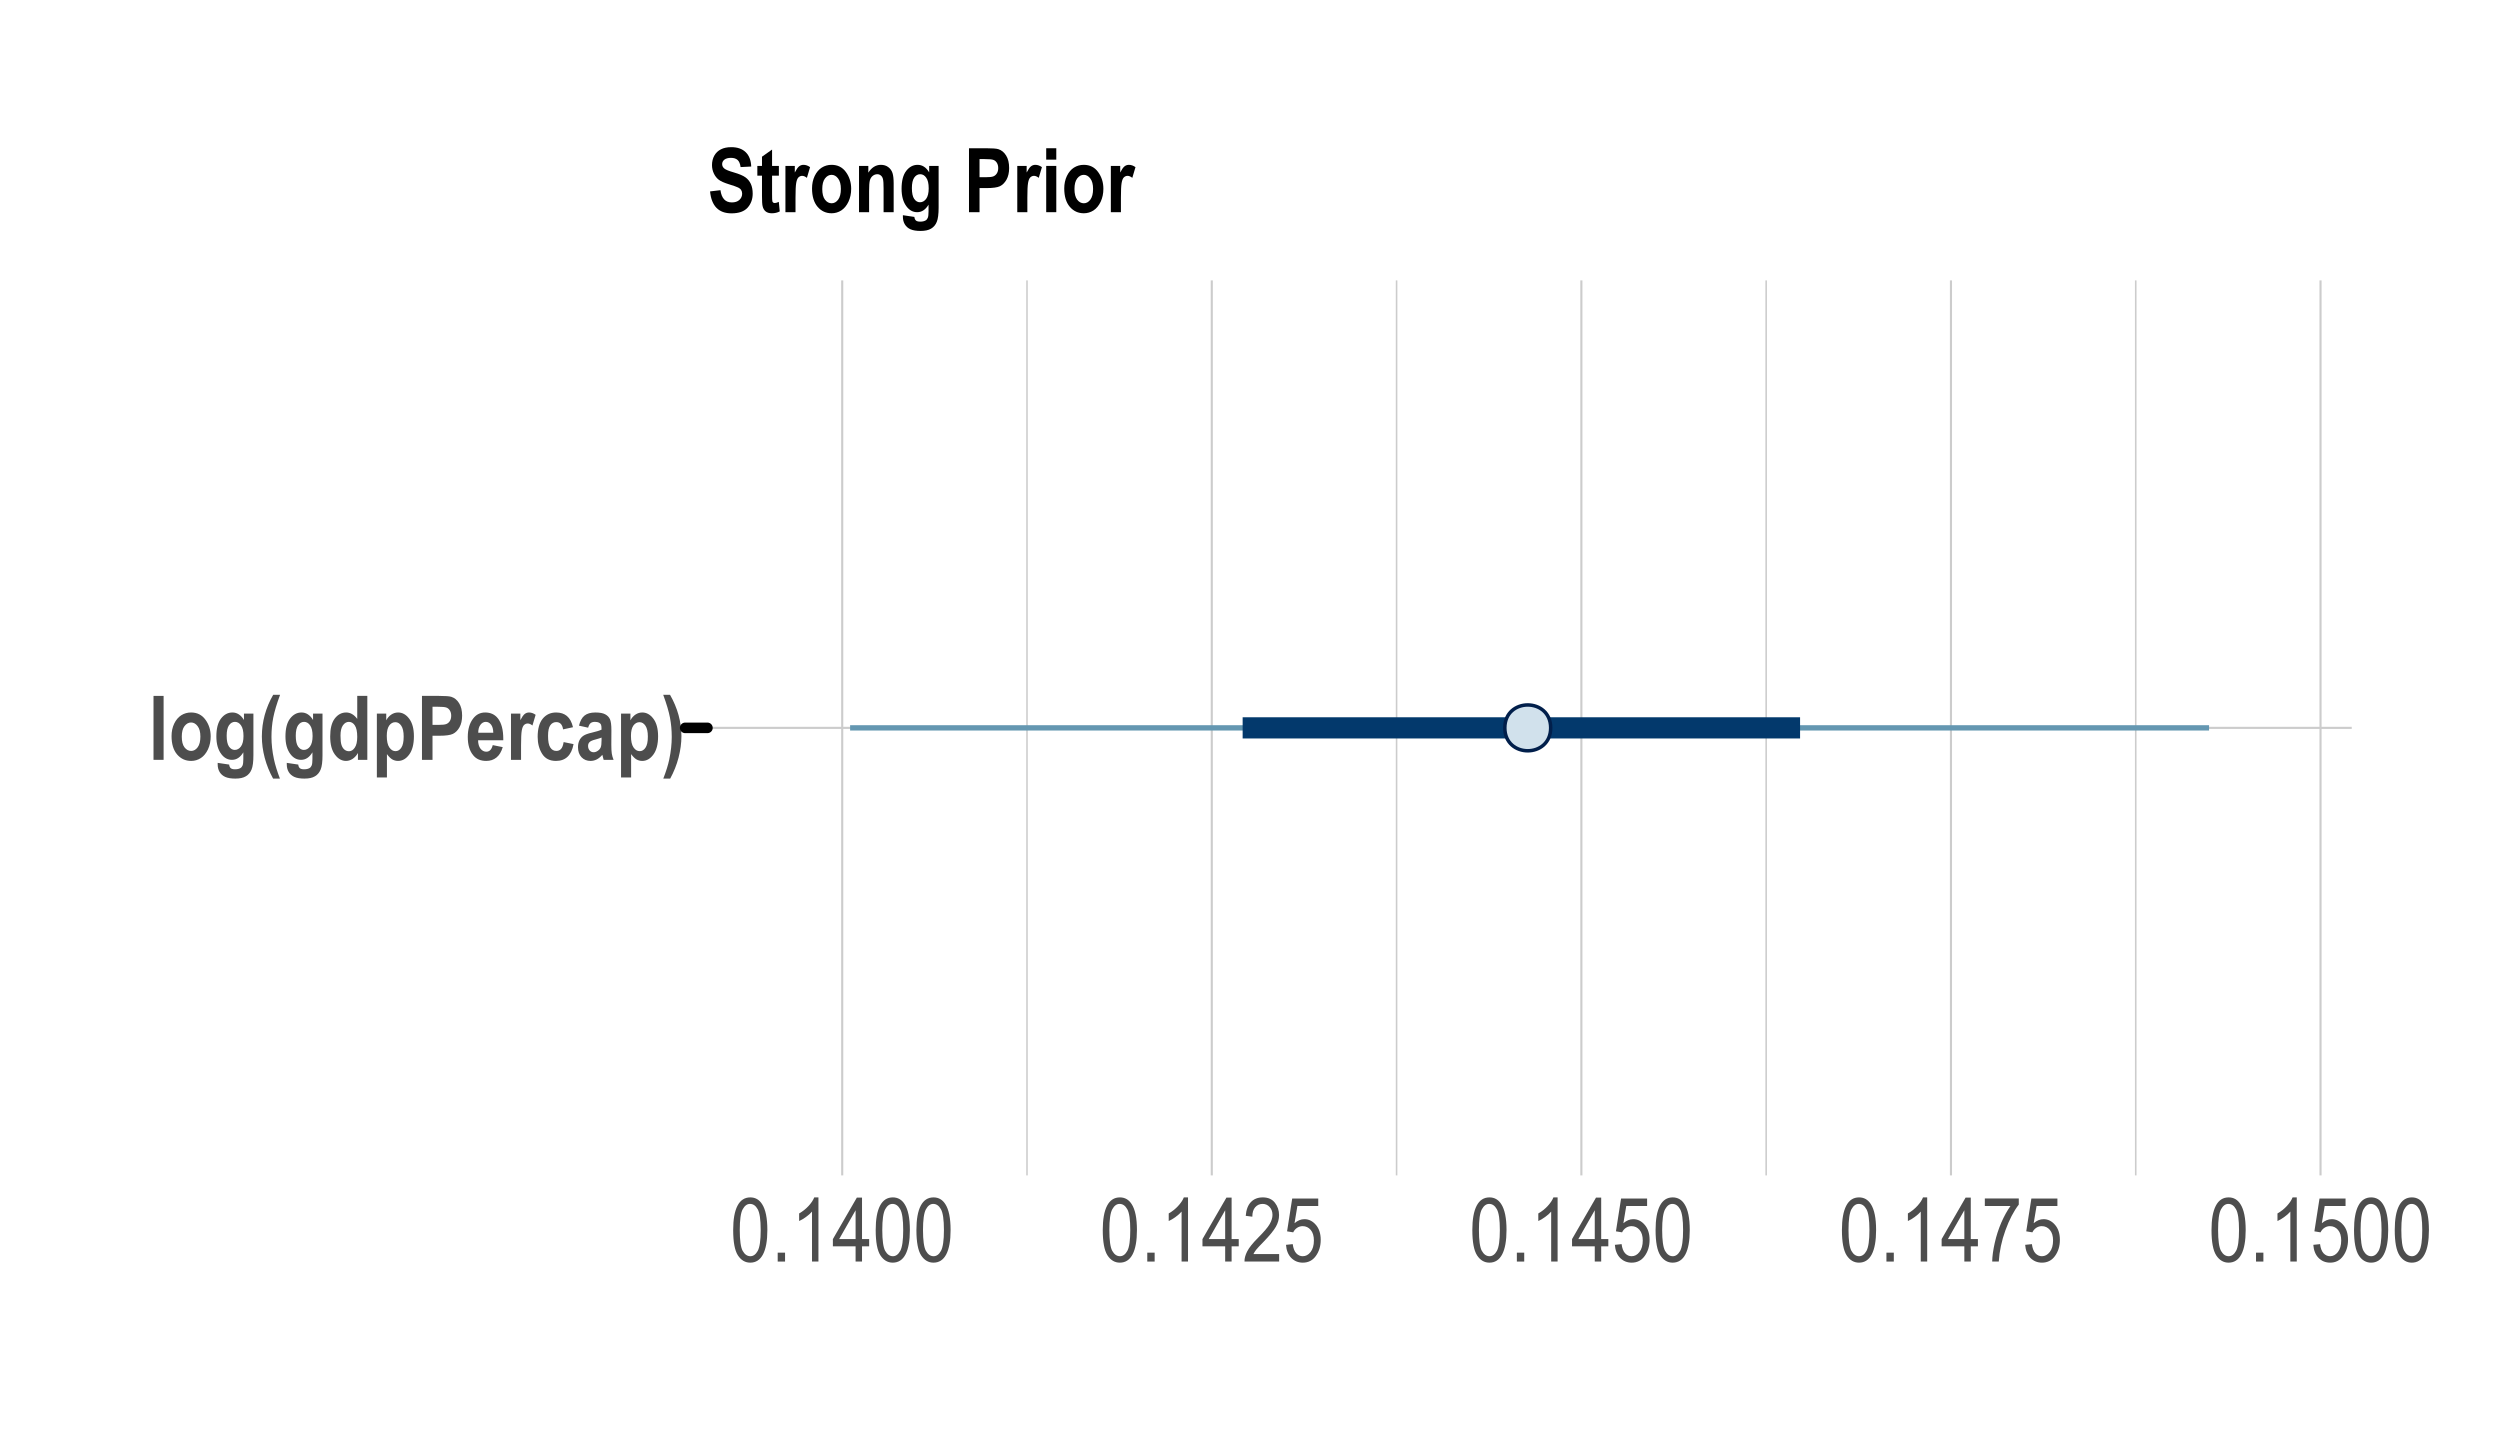
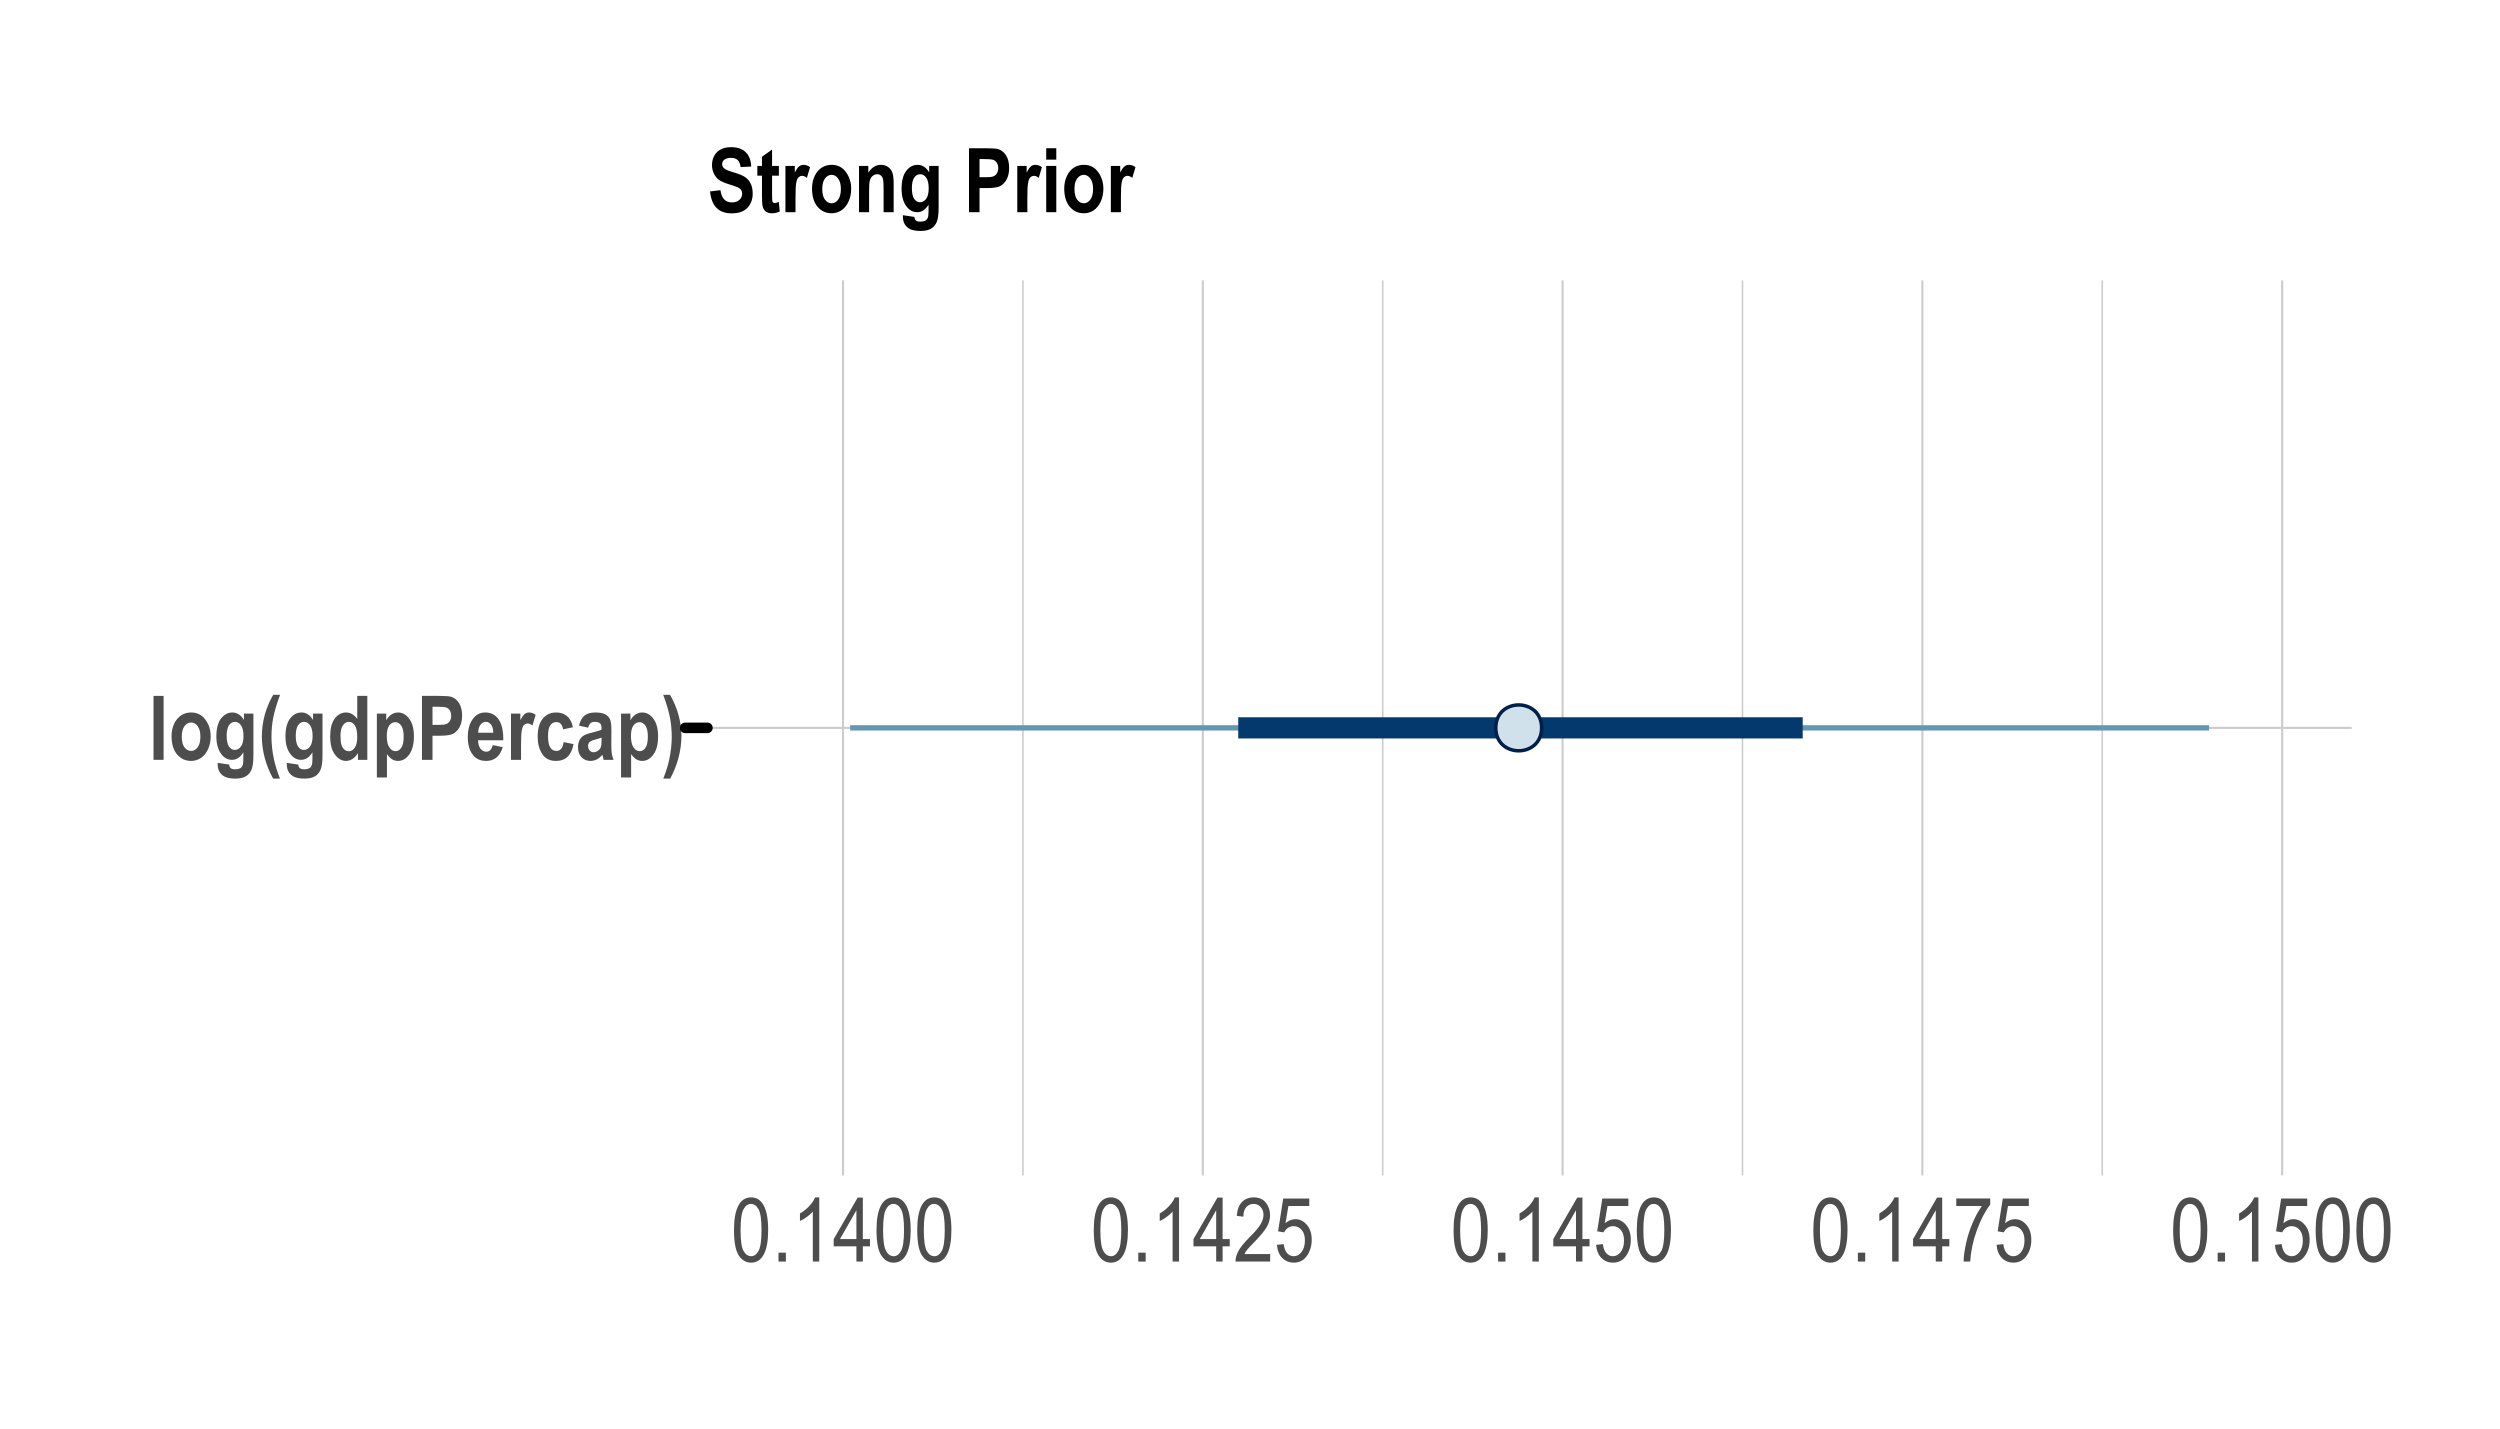
<svg xmlns="http://www.w3.org/2000/svg" xmlns:xlink="http://www.w3.org/1999/xlink" width="504pt" height="288pt" viewBox="0 0 504 288" version="1.1">
  <defs>
    <g>
      <symbol overflow="visible" id="glyph0-0">
        <path style="stroke:none;" d="M 0.391 0 L 0.391 -11.25 L 3.812 -11.25 L 3.812 0 Z M 0.797 -0.469 L 3.406 -0.469 L 3.406 -10.875 L 0.797 -10.875 Z M 0.797 -0.469 " />
      </symbol>
      <symbol overflow="visible" id="glyph0-1">
        <path style="stroke:none;" d="M 1.062 0 L 1.062 -12.891 L 3.094 -12.891 L 3.094 0 Z M 1.062 0 " />
      </symbol>
      <symbol overflow="visible" id="glyph0-2">
        <path style="stroke:none;" d="M 0.594 -4.797 C 0.594 -5.711 0.77 -6.547 1.125 -7.297 C 1.488 -8.047 1.961 -8.609 2.547 -8.984 C 3.141 -9.359 3.801 -9.547 4.531 -9.547 C 5.758 -9.547 6.723 -9.062 7.422 -8.094 C 8.129 -7.133 8.484 -6.008 8.484 -4.719 C 8.484 -3.758 8.301 -2.891 7.938 -2.109 C 7.57 -1.336 7.094 -0.754 6.5 -0.359 C 5.906 0.023 5.254 0.219 4.547 0.219 C 3.41 0.219 2.469 -0.211 1.719 -1.078 C 0.969 -1.953 0.594 -3.191 0.594 -4.797 Z M 2.656 -4.672 C 2.656 -3.723 2.836 -3.004 3.203 -2.516 C 3.578 -2.035 4.023 -1.797 4.547 -1.797 C 5.055 -1.797 5.492 -2.039 5.859 -2.531 C 6.223 -3.02 6.406 -3.738 6.406 -4.688 C 6.406 -5.613 6.219 -6.316 5.844 -6.797 C 5.477 -7.285 5.039 -7.531 4.531 -7.531 C 4.02 -7.531 3.578 -7.285 3.203 -6.797 C 2.836 -6.316 2.656 -5.609 2.656 -4.672 Z M 2.656 -4.672 " />
      </symbol>
      <symbol overflow="visible" id="glyph0-3">
        <path style="stroke:none;" d="M 0.875 0.609 L 3.188 0.953 C 3.227 1.297 3.336 1.539 3.516 1.688 C 3.691 1.832 3.973 1.906 4.359 1.906 C 4.805 1.906 5.164 1.828 5.438 1.672 C 5.633 1.566 5.785 1.391 5.891 1.141 C 5.992 0.898 6.047 0.469 6.047 -0.156 L 6.047 -1.516 C 5.742 -1.004 5.398 -0.625 5.016 -0.375 C 4.641 -0.125 4.219 0 3.75 0 C 2.906 0 2.191 -0.383 1.609 -1.156 C 0.941 -2.031 0.609 -3.219 0.609 -4.719 C 0.609 -6.312 0.922 -7.516 1.547 -8.328 C 2.18 -9.141 2.945 -9.547 3.844 -9.547 C 4.312 -9.547 4.738 -9.422 5.125 -9.172 C 5.52 -8.922 5.867 -8.539 6.172 -8.031 L 6.172 -9.328 L 8.078 -9.328 L 8.078 -0.953 C 8.078 0.391 7.953 1.359 7.703 1.953 C 7.461 2.555 7.082 3.008 6.562 3.312 C 6.051 3.625 5.344 3.781 4.438 3.781 C 3.602 3.781 2.93 3.672 2.422 3.453 C 1.922 3.234 1.535 2.898 1.266 2.453 C 1.004 2.016 0.875 1.504 0.875 0.922 Z M 2.688 -4.859 C 2.688 -3.859 2.844 -3.129 3.156 -2.672 C 3.477 -2.223 3.863 -2 4.312 -2 C 4.801 -2 5.219 -2.227 5.562 -2.688 C 5.906 -3.156 6.078 -3.859 6.078 -4.797 C 6.078 -5.773 5.91 -6.492 5.578 -6.953 C 5.254 -7.422 4.848 -7.656 4.359 -7.656 C 3.879 -7.656 3.477 -7.426 3.156 -6.969 C 2.844 -6.508 2.688 -5.805 2.688 -4.859 Z M 2.688 -4.859 " />
      </symbol>
      <symbol overflow="visible" id="glyph0-4">
        <path style="stroke:none;" d="M 4.406 3.781 L 3.031 3.781 C 2.301 2.469 1.738 1.078 1.344 -0.391 C 0.957 -1.867 0.766 -3.301 0.766 -4.688 C 0.766 -6.176 0.957 -7.629 1.344 -9.047 C 1.738 -10.473 2.305 -11.828 3.047 -13.109 L 4.438 -13.109 C 3.758 -11.273 3.301 -9.742 3.062 -8.516 C 2.82 -7.285 2.703 -5.984 2.703 -4.609 C 2.703 -3.191 2.867 -1.691 3.203 -0.109 C 3.441 1.004 3.844 2.301 4.406 3.781 Z M 4.406 3.781 " />
      </symbol>
      <symbol overflow="visible" id="glyph0-5">
        <path style="stroke:none;" d="M 8.094 0 L 6.203 0 L 6.203 -1.375 C 5.891 -0.844 5.52 -0.441 5.094 -0.172 C 4.676 0.086 4.242 0.219 3.797 0.219 C 2.941 0.219 2.195 -0.207 1.562 -1.062 C 0.926 -1.914 0.609 -3.133 0.609 -4.719 C 0.609 -6.312 0.914 -7.516 1.531 -8.328 C 2.156 -9.141 2.922 -9.547 3.828 -9.547 C 4.254 -9.547 4.656 -9.438 5.031 -9.219 C 5.406 -9 5.75 -8.676 6.062 -8.25 L 6.062 -12.891 L 8.094 -12.891 Z M 2.688 -4.875 C 2.688 -4.031 2.754 -3.398 2.891 -2.984 C 3.035 -2.566 3.238 -2.254 3.5 -2.047 C 3.77 -1.836 4.07 -1.734 4.406 -1.734 C 4.852 -1.734 5.238 -1.973 5.562 -2.453 C 5.895 -2.941 6.062 -3.664 6.062 -4.625 C 6.062 -5.695 5.898 -6.469 5.578 -6.938 C 5.266 -7.414 4.863 -7.656 4.375 -7.656 C 3.906 -7.656 3.504 -7.422 3.172 -6.953 C 2.848 -6.492 2.688 -5.801 2.688 -4.875 Z M 2.688 -4.875 " />
      </symbol>
      <symbol overflow="visible" id="glyph0-6">
        <path style="stroke:none;" d="M 1 -9.328 L 2.891 -9.328 L 2.891 -7.969 C 3.148 -8.457 3.488 -8.844 3.906 -9.125 C 4.332 -9.406 4.789 -9.547 5.281 -9.547 C 6.145 -9.547 6.891 -9.129 7.516 -8.297 C 8.148 -7.461 8.469 -6.281 8.469 -4.75 C 8.469 -3.145 8.148 -1.914 7.516 -1.062 C 6.891 -0.207 6.141 0.219 5.266 0.219 C 4.859 0.219 4.477 0.117 4.125 -0.078 C 3.781 -0.273 3.414 -0.633 3.031 -1.156 L 3.031 3.547 L 1 3.547 Z M 3 -4.828 C 3 -3.773 3.172 -3 3.516 -2.5 C 3.859 -2 4.273 -1.75 4.766 -1.75 C 5.223 -1.75 5.609 -1.977 5.922 -2.438 C 6.242 -2.895 6.406 -3.645 6.406 -4.688 C 6.406 -5.676 6.242 -6.406 5.922 -6.875 C 5.598 -7.352 5.203 -7.594 4.734 -7.594 C 4.234 -7.594 3.816 -7.363 3.484 -6.906 C 3.16 -6.445 3 -5.754 3 -4.828 Z M 3 -4.828 " />
      </symbol>
      <symbol overflow="visible" id="glyph0-7">
        <path style="stroke:none;" d="M 1.078 0 L 1.078 -12.891 L 4.5 -12.891 C 5.781 -12.891 6.613 -12.828 7 -12.703 C 7.633 -12.504 8.156 -12.078 8.562 -11.422 C 8.969 -10.773 9.172 -9.938 9.172 -8.906 C 9.172 -7.977 8.992 -7.195 8.641 -6.562 C 8.285 -5.938 7.844 -5.492 7.312 -5.234 C 6.789 -4.984 5.883 -4.859 4.594 -4.859 L 3.203 -4.859 L 3.203 0 Z M 3.203 -10.703 L 3.203 -7.047 L 4.375 -7.047 C 5.164 -7.047 5.703 -7.102 5.984 -7.219 C 6.273 -7.332 6.508 -7.531 6.688 -7.812 C 6.875 -8.102 6.969 -8.461 6.969 -8.891 C 6.969 -9.316 6.875 -9.676 6.688 -9.969 C 6.5 -10.258 6.266 -10.453 5.984 -10.547 C 5.711 -10.648 5.129 -10.703 4.234 -10.703 Z M 3.203 -10.703 " />
      </symbol>
      <symbol overflow="visible" id="glyph0-8">
        <path style="stroke:none;" d="M 5.5 -2.969 L 7.516 -2.562 C 7.242 -1.625 6.82 -0.926 6.25 -0.469 C 5.688 -0.008 5 0.219 4.188 0.219 C 3.051 0.219 2.176 -0.16 1.562 -0.922 C 0.832 -1.797 0.469 -3.023 0.469 -4.609 C 0.469 -6.172 0.836 -7.422 1.578 -8.359 C 2.191 -9.148 2.992 -9.547 3.984 -9.547 C 5.078 -9.547 5.938 -9.141 6.562 -8.328 C 7.27 -7.398 7.625 -6.035 7.625 -4.234 L 7.625 -3.953 L 2.547 -3.953 C 2.555 -3.211 2.723 -2.641 3.047 -2.234 C 3.367 -1.836 3.754 -1.641 4.203 -1.641 C 4.848 -1.641 5.281 -2.082 5.5 -2.969 Z M 5.609 -5.469 C 5.598 -6.195 5.445 -6.742 5.156 -7.109 C 4.863 -7.473 4.516 -7.656 4.109 -7.656 C 3.68 -7.656 3.32 -7.461 3.031 -7.078 C 2.727 -6.691 2.578 -6.156 2.578 -5.469 Z M 5.609 -5.469 " />
      </symbol>
      <symbol overflow="visible" id="glyph0-9">
        <path style="stroke:none;" d="M 3 0 L 0.969 0 L 0.969 -9.328 L 2.859 -9.328 L 2.859 -8 C 3.18 -8.625 3.469 -9.035 3.719 -9.234 C 3.977 -9.441 4.273 -9.547 4.609 -9.547 C 5.066 -9.547 5.508 -9.391 5.938 -9.078 L 5.297 -6.922 C 4.961 -7.191 4.645 -7.328 4.344 -7.328 C 4.062 -7.328 3.812 -7.223 3.594 -7.016 C 3.383 -6.805 3.234 -6.43 3.141 -5.891 C 3.047 -5.348 3 -4.348 3 -2.891 Z M 3 0 " />
      </symbol>
      <symbol overflow="visible" id="glyph0-10">
        <path style="stroke:none;" d="M 7.734 -6.578 L 5.734 -6.141 C 5.586 -7.117 5.129 -7.609 4.359 -7.609 C 3.859 -7.609 3.457 -7.395 3.156 -6.969 C 2.852 -6.551 2.703 -5.836 2.703 -4.828 C 2.703 -3.723 2.852 -2.941 3.156 -2.484 C 3.457 -2.023 3.863 -1.797 4.375 -1.797 C 4.758 -1.797 5.07 -1.926 5.312 -2.188 C 5.562 -2.445 5.738 -2.91 5.844 -3.578 L 7.844 -3.172 C 7.426 -0.91 6.242 0.219 4.297 0.219 C 3.047 0.219 2.117 -0.254 1.516 -1.203 C 0.91 -2.16 0.609 -3.305 0.609 -4.641 C 0.609 -6.242 0.945 -7.461 1.625 -8.297 C 2.312 -9.129 3.211 -9.547 4.328 -9.547 C 5.223 -9.547 5.953 -9.305 6.516 -8.828 C 7.078 -8.359 7.484 -7.609 7.734 -6.578 Z M 7.734 -6.578 " />
      </symbol>
      <symbol overflow="visible" id="glyph0-11">
        <path style="stroke:none;" d="M 2.578 -6.484 L 0.734 -6.891 C 0.961 -7.836 1.332 -8.516 1.844 -8.922 C 2.352 -9.336 3.086 -9.547 4.047 -9.547 C 4.898 -9.547 5.551 -9.426 6 -9.188 C 6.457 -8.945 6.781 -8.617 6.969 -8.203 C 7.164 -7.785 7.266 -7.035 7.266 -5.953 L 7.25 -3.062 C 7.25 -2.258 7.281 -1.66 7.344 -1.266 C 7.406 -0.867 7.523 -0.445 7.703 0 L 5.703 0 L 5.438 -1.016 C 5.094 -0.609 4.723 -0.301 4.328 -0.094 C 3.93 0.113 3.508 0.219 3.062 0.219 C 2.32 0.219 1.711 -0.031 1.234 -0.531 C 0.766 -1.039 0.531 -1.711 0.531 -2.547 C 0.531 -3.066 0.625 -3.523 0.812 -3.922 C 1.008 -4.316 1.281 -4.629 1.625 -4.859 C 1.977 -5.098 2.547 -5.305 3.328 -5.484 C 4.266 -5.703 4.914 -5.906 5.281 -6.094 C 5.281 -6.602 5.242 -6.938 5.172 -7.094 C 5.098 -7.258 4.961 -7.395 4.766 -7.5 C 4.566 -7.602 4.289 -7.656 3.938 -7.656 C 3.57 -7.656 3.285 -7.57 3.078 -7.406 C 2.867 -7.238 2.703 -6.93 2.578 -6.484 Z M 5.281 -4.484 C 5.02 -4.379 4.617 -4.254 4.078 -4.109 C 3.453 -3.953 3.039 -3.77 2.844 -3.562 C 2.656 -3.363 2.562 -3.109 2.562 -2.797 C 2.562 -2.441 2.664 -2.141 2.875 -1.891 C 3.094 -1.648 3.363 -1.531 3.688 -1.531 C 3.969 -1.531 4.25 -1.629 4.531 -1.828 C 4.812 -2.023 5.004 -2.254 5.109 -2.516 C 5.223 -2.785 5.281 -3.273 5.281 -3.984 Z M 5.281 -4.484 " />
      </symbol>
      <symbol overflow="visible" id="glyph0-12">
        <path style="stroke:none;" d="M 0.5 3.781 C 1.07 2.312 1.473 1.023 1.703 -0.078 C 2.035 -1.672 2.203 -3.18 2.203 -4.609 C 2.203 -5.984 2.082 -7.285 1.844 -8.516 C 1.613 -9.742 1.16 -11.273 0.484 -13.109 L 1.859 -13.109 C 2.617 -11.785 3.191 -10.422 3.578 -9.016 C 3.961 -7.609 4.156 -6.203 4.156 -4.797 C 4.156 -3.391 3.961 -1.941 3.578 -0.453 C 3.191 1.023 2.629 2.438 1.891 3.781 Z M 0.5 3.781 " />
      </symbol>
      <symbol overflow="visible" id="glyph0-13">
        <path style="stroke:none;" d="M 0.531 -4.188 L 2.625 -4.438 C 2.852 -2.789 3.617 -1.969 4.922 -1.969 C 5.566 -1.969 6.07 -2.133 6.438 -2.469 C 6.812 -2.812 7 -3.234 7 -3.734 C 7 -4.023 6.93 -4.27 6.797 -4.469 C 6.672 -4.676 6.473 -4.844 6.203 -4.969 C 5.941 -5.102 5.305 -5.328 4.297 -5.641 C 3.391 -5.922 2.723 -6.219 2.297 -6.531 C 1.879 -6.852 1.547 -7.273 1.297 -7.797 C 1.047 -8.328 0.922 -8.895 0.922 -9.5 C 0.922 -10.207 1.078 -10.844 1.391 -11.406 C 1.711 -11.969 2.156 -12.391 2.719 -12.672 C 3.281 -12.961 3.977 -13.109 4.812 -13.109 C 6.051 -13.109 7.02 -12.77 7.719 -12.094 C 8.414 -11.414 8.785 -10.453 8.828 -9.203 L 6.688 -9.094 C 6.594 -9.781 6.391 -10.258 6.078 -10.531 C 5.766 -10.812 5.32 -10.953 4.75 -10.953 C 4.176 -10.953 3.734 -10.832 3.422 -10.594 C 3.117 -10.352 2.969 -10.051 2.969 -9.688 C 2.969 -9.344 3.109 -9.051 3.391 -8.812 C 3.672 -8.57 4.316 -8.305 5.328 -8.016 C 6.398 -7.703 7.176 -7.375 7.656 -7.031 C 8.133 -6.688 8.5 -6.242 8.75 -5.703 C 9 -5.16 9.125 -4.504 9.125 -3.734 C 9.125 -2.617 8.781 -1.676 8.094 -0.906 C 7.406 -0.145 6.328 0.234 4.859 0.234 C 2.266 0.234 0.82 -1.238 0.531 -4.188 Z M 0.531 -4.188 " />
      </symbol>
      <symbol overflow="visible" id="glyph0-14">
        <path style="stroke:none;" d="M 4.562 -9.328 L 4.562 -7.359 L 3.188 -7.359 L 3.188 -3.609 C 3.188 -2.785 3.207 -2.312 3.25 -2.188 C 3.32 -1.957 3.488 -1.844 3.75 -1.844 C 3.938 -1.844 4.203 -1.922 4.547 -2.078 L 4.734 -0.156 C 4.266 0.094 3.734 0.219 3.141 0.219 C 2.617 0.219 2.203 0.094 1.891 -0.156 C 1.586 -0.406 1.383 -0.758 1.281 -1.219 C 1.195 -1.562 1.156 -2.254 1.156 -3.297 L 1.156 -7.359 L 0.219 -7.359 L 0.219 -9.328 L 1.156 -9.328 L 1.156 -11.188 L 3.188 -12.625 L 3.188 -9.328 Z M 4.562 -9.328 " />
      </symbol>
      <symbol overflow="visible" id="glyph0-15">
        <path style="stroke:none;" d="M 8.031 0 L 6 0 L 6 -4.766 C 6 -5.723 5.957 -6.359 5.875 -6.672 C 5.801 -6.984 5.66 -7.223 5.453 -7.391 C 5.242 -7.566 5.008 -7.656 4.75 -7.656 C 4.406 -7.656 4.094 -7.547 3.812 -7.328 C 3.539 -7.109 3.348 -6.805 3.234 -6.422 C 3.129 -6.035 3.078 -5.305 3.078 -4.234 L 3.078 0 L 1.047 0 L 1.047 -9.328 L 2.922 -9.328 L 2.922 -7.969 C 3.254 -8.488 3.629 -8.879 4.047 -9.141 C 4.473 -9.41 4.941 -9.547 5.453 -9.547 C 6.047 -9.547 6.547 -9.391 6.953 -9.078 C 7.359 -8.773 7.641 -8.379 7.797 -7.891 C 7.953 -7.41 8.031 -6.711 8.031 -5.797 Z M 8.031 0 " />
      </symbol>
      <symbol overflow="visible" id="glyph0-16">
        <path style="stroke:none;" d="" />
      </symbol>
      <symbol overflow="visible" id="glyph0-17">
        <path style="stroke:none;" d="M 1.062 -10.594 L 1.062 -12.891 L 3.094 -12.891 L 3.094 -10.594 Z M 1.062 0 L 1.062 -9.328 L 3.094 -9.328 L 3.094 0 Z M 1.062 0 " />
      </symbol>
      <symbol overflow="visible" id="glyph1-0">
        <path style="stroke:none;" d="M 0.391 0 L 0.391 -11.25 L 3.812 -11.25 L 3.812 0 Z M 0.797 -0.469 L 3.406 -0.469 L 3.406 -10.875 L 0.797 -10.875 Z M 0.797 -0.469 " />
      </symbol>
      <symbol overflow="visible" id="glyph1-1">
        <path style="stroke:none;" d="M 0.594 -6.359 C 0.594 -8.516 0.883 -10.148 1.469 -11.266 C 2.051 -12.379 2.91 -12.938 4.047 -12.938 C 5.055 -12.938 5.848 -12.484 6.422 -11.578 C 7.129 -10.492 7.484 -8.754 7.484 -6.359 C 7.484 -4.203 7.191 -2.566 6.609 -1.453 C 6.023 -0.336 5.164 0.219 4.031 0.219 C 3.02 0.219 2.191 -0.27 1.547 -1.25 C 0.91 -2.238 0.594 -3.941 0.594 -6.359 Z M 1.922 -6.359 C 1.922 -4.266 2.117 -2.859 2.516 -2.141 C 2.922 -1.43 3.438 -1.078 4.062 -1.078 C 4.656 -1.078 5.148 -1.438 5.547 -2.156 C 5.941 -2.883 6.141 -4.285 6.141 -6.359 C 6.141 -8.453 5.938 -9.852 5.531 -10.562 C 5.133 -11.27 4.617 -11.625 3.984 -11.625 C 3.398 -11.625 2.91 -11.266 2.516 -10.547 C 2.117 -9.828 1.922 -8.43 1.922 -6.359 Z M 1.922 -6.359 " />
      </symbol>
      <symbol overflow="visible" id="glyph1-2">
        <path style="stroke:none;" d="M 1.359 0 L 1.359 -1.797 L 2.844 -1.797 L 2.844 0 Z M 1.359 0 " />
      </symbol>
      <symbol overflow="visible" id="glyph1-3">
        <path style="stroke:none;" d="M 5.469 0 L 4.172 0 L 4.172 -10.078 C 3.879 -9.723 3.477 -9.363 2.969 -9 C 2.469 -8.633 2.004 -8.359 1.578 -8.172 L 1.578 -9.703 C 2.297 -10.109 2.926 -10.609 3.469 -11.203 C 4.02 -11.797 4.406 -12.375 4.625 -12.938 L 5.469 -12.938 Z M 5.469 0 " />
      </symbol>
      <symbol overflow="visible" id="glyph1-4">
        <path style="stroke:none;" d="M 4.75 0 L 4.75 -3.078 L 0.172 -3.078 L 0.172 -4.531 L 5 -12.891 L 6.047 -12.891 L 6.047 -4.531 L 7.484 -4.531 L 7.484 -3.078 L 6.047 -3.078 L 6.047 0 Z M 4.75 -4.531 L 4.75 -10.344 L 1.438 -4.531 Z M 4.75 -4.531 " />
      </symbol>
      <symbol overflow="visible" id="glyph1-5">
        <path style="stroke:none;" d="M 7.422 -1.516 L 7.422 0 L 0.438 0 C 0.414 -0.613 0.598 -1.301 0.984 -2.062 C 1.379 -2.82 2.098 -3.723 3.141 -4.766 C 4.348 -5.973 5.141 -6.906 5.516 -7.562 C 5.891 -8.219 6.078 -8.832 6.078 -9.406 C 6.078 -10.062 5.883 -10.594 5.5 -11 C 5.125 -11.414 4.656 -11.625 4.094 -11.625 C 3.488 -11.625 2.988 -11.398 2.594 -10.953 C 2.207 -10.516 2.016 -9.879 2.016 -9.047 L 0.688 -9.219 C 0.781 -10.445 1.129 -11.375 1.734 -12 C 2.336 -12.625 3.133 -12.938 4.125 -12.938 C 5.207 -12.938 6.023 -12.57 6.578 -11.844 C 7.129 -11.125 7.406 -10.301 7.406 -9.375 C 7.406 -8.551 7.188 -7.758 6.75 -7 C 6.32 -6.25 5.504 -5.25 4.297 -4 C 3.516 -3.207 3.008 -2.664 2.781 -2.375 C 2.562 -2.094 2.379 -1.805 2.234 -1.516 Z M 7.422 -1.516 " />
      </symbol>
      <symbol overflow="visible" id="glyph1-6">
        <path style="stroke:none;" d="M 0.594 -3.375 L 1.953 -3.516 C 2.055 -2.691 2.289 -2.078 2.656 -1.672 C 3.031 -1.273 3.469 -1.078 3.969 -1.078 C 4.582 -1.078 5.109 -1.359 5.547 -1.922 C 5.992 -2.492 6.219 -3.27 6.219 -4.25 C 6.219 -5.164 6.004 -5.875 5.578 -6.375 C 5.148 -6.883 4.609 -7.141 3.953 -7.141 C 3.555 -7.141 3.188 -7.031 2.844 -6.812 C 2.508 -6.594 2.242 -6.285 2.047 -5.891 L 0.812 -6.094 L 1.844 -12.703 L 7.094 -12.703 L 7.094 -11.203 L 2.891 -11.203 L 2.312 -7.734 C 2.938 -8.273 3.602 -8.547 4.312 -8.547 C 5.195 -8.547 5.961 -8.164 6.609 -7.406 C 7.266 -6.656 7.594 -5.645 7.594 -4.375 C 7.594 -3.113 7.266 -2.031 6.609 -1.125 C 5.961 -0.227 5.086 0.219 3.984 0.219 C 3.066 0.219 2.289 -0.098 1.656 -0.734 C 1.031 -1.367 0.676 -2.25 0.594 -3.375 Z M 0.594 -3.375 " />
      </symbol>
      <symbol overflow="visible" id="glyph1-7">
        <path style="stroke:none;" d="M 0.672 -11.203 L 0.672 -12.719 L 7.516 -12.719 L 7.516 -11.484 C 6.492 -10.16 5.598 -8.438 4.828 -6.312 C 4.055 -4.188 3.609 -2.082 3.484 0 L 2.156 0 C 2.176 -1.082 2.348 -2.336 2.672 -3.766 C 2.992 -5.203 3.438 -6.57 4 -7.875 C 4.57 -9.176 5.188 -10.285 5.844 -11.203 Z M 0.672 -11.203 " />
      </symbol>
    </g>
    <clipPath id="clip1">
-       <path d="M 206 56.523 L 208 56.523 L 208 236.957 L 206 236.957 Z M 206 56.523 " />
+       <path d="M 206 56.523 L 207 56.523 L 207 236.957 L 206 236.957 Z M 206 56.523 " />
    </clipPath>
    <clipPath id="clip2">
-       <path d="M 281 56.523 L 282 56.523 L 282 236.957 L 281 236.957 Z M 281 56.523 " />
+       <path d="M 278 56.523 L 279 56.523 L 279 236.957 L 278 236.957 Z M 278 56.523 " />
    </clipPath>
    <clipPath id="clip3">
-       <path d="M 355 56.523 L 357 56.523 L 357 236.957 L 355 236.957 Z M 355 56.523 " />
+       <path d="M 351 56.523 L 352 56.523 L 352 236.957 L 351 236.957 Z M 351 56.523 " />
    </clipPath>
    <clipPath id="clip4">
-       <path d="M 430 56.523 L 431 56.523 L 431 236.957 L 430 236.957 Z M 430 56.523 " />
+       <path d="M 423 56.523 L 424 56.523 L 424 236.957 L 423 236.957 Z M 423 56.523 " />
    </clipPath>
    <clipPath id="clip5">
      <path d="M 142.617 146 L 474.113 146 L 474.113 147 L 142.617 147 Z M 142.617 146 " />
    </clipPath>
    <clipPath id="clip6">
      <path d="M 169 56.523 L 171 56.523 L 171 236.957 L 169 236.957 Z M 169 56.523 " />
    </clipPath>
    <clipPath id="clip7">
-       <path d="M 244 56.523 L 245 56.523 L 245 236.957 L 244 236.957 Z M 244 56.523 " />
+       <path d="M 242 56.523 L 243 56.523 L 243 236.957 L 242 236.957 Z M 242 56.523 " />
    </clipPath>
    <clipPath id="clip8">
-       <path d="M 318 56.523 L 320 56.523 L 320 236.957 L 318 236.957 Z M 318 56.523 " />
+       <path d="M 314 56.523 L 316 56.523 L 316 236.957 L 314 236.957 Z M 314 56.523 " />
    </clipPath>
    <clipPath id="clip9">
-       <path d="M 393 56.523 L 394 56.523 L 394 236.957 L 393 236.957 Z M 393 56.523 " />
+       <path d="M 387 56.523 L 388 56.523 L 388 236.957 L 387 236.957 Z M 387 56.523 " />
    </clipPath>
    <clipPath id="clip10">
-       <path d="M 467 56.523 L 469 56.523 L 469 236.957 L 467 236.957 Z M 467 56.523 " />
+       <path d="M 459 56.523 L 461 56.523 L 461 236.957 L 459 236.957 Z M 459 56.523 " />
    </clipPath>
  </defs>
  <g id="surface89">
    <rect x="0" y="0" width="504" height="288" style="fill:rgb(100%,100%,100%);fill-opacity:1;stroke:none;" />
    <g clip-path="url(#clip1)" clip-rule="nonzero">
-       <path style="fill:none;stroke-width:0.32;stroke-linecap:butt;stroke-linejoin:round;stroke:rgb(80%,80%,80%);stroke-opacity:1;stroke-miterlimit:10;" d="M 207.043 236.957 L 207.043 56.523 " />
+       <path style="fill:none;stroke-width:0.32;stroke-linecap:butt;stroke-linejoin:round;stroke:rgb(80%,80%,80%);stroke-opacity:1;stroke-miterlimit:10;" d="M 206.219 236.957 L 206.219 56.523 " />
    </g>
    <g clip-path="url(#clip2)" clip-rule="nonzero">
-       <path style="fill:none;stroke-width:0.32;stroke-linecap:butt;stroke-linejoin:round;stroke:rgb(80%,80%,80%);stroke-opacity:1;stroke-miterlimit:10;" d="M 281.551 236.957 L 281.551 56.523 " />
+       <path style="fill:none;stroke-width:0.32;stroke-linecap:butt;stroke-linejoin:round;stroke:rgb(80%,80%,80%);stroke-opacity:1;stroke-miterlimit:10;" d="M 278.75 236.957 L 278.75 56.523 " />
    </g>
    <g clip-path="url(#clip3)" clip-rule="nonzero">
-       <path style="fill:none;stroke-width:0.32;stroke-linecap:butt;stroke-linejoin:round;stroke:rgb(80%,80%,80%);stroke-opacity:1;stroke-miterlimit:10;" d="M 356.059 236.957 L 356.059 56.523 " />
+       <path style="fill:none;stroke-width:0.32;stroke-linecap:butt;stroke-linejoin:round;stroke:rgb(80%,80%,80%);stroke-opacity:1;stroke-miterlimit:10;" d="M 351.285 236.957 L 351.285 56.523 " />
    </g>
    <g clip-path="url(#clip4)" clip-rule="nonzero">
-       <path style="fill:none;stroke-width:0.32;stroke-linecap:butt;stroke-linejoin:round;stroke:rgb(80%,80%,80%);stroke-opacity:1;stroke-miterlimit:10;" d="M 430.566 236.957 L 430.566 56.523 " />
+       <path style="fill:none;stroke-width:0.32;stroke-linecap:butt;stroke-linejoin:round;stroke:rgb(80%,80%,80%);stroke-opacity:1;stroke-miterlimit:10;" d="M 423.816 236.957 L 423.816 56.523 " />
    </g>
    <g clip-path="url(#clip5)" clip-rule="nonzero">
      <path style="fill:none;stroke-width:0.427;stroke-linecap:butt;stroke-linejoin:round;stroke:rgb(80%,80%,80%);stroke-opacity:1;stroke-miterlimit:10;" d="M 142.617 146.738 L 474.113 146.738 " />
    </g>
    <g clip-path="url(#clip6)" clip-rule="nonzero">
-       <path style="fill:none;stroke-width:0.427;stroke-linecap:butt;stroke-linejoin:round;stroke:rgb(80%,80%,80%);stroke-opacity:1;stroke-miterlimit:10;" d="M 169.789 236.957 L 169.789 56.523 " />
+       <path style="fill:none;stroke-width:0.427;stroke-linecap:butt;stroke-linejoin:round;stroke:rgb(80%,80%,80%);stroke-opacity:1;stroke-miterlimit:10;" d="M 169.953 236.957 L 169.953 56.523 " />
    </g>
    <g clip-path="url(#clip7)" clip-rule="nonzero">
-       <path style="fill:none;stroke-width:0.427;stroke-linecap:butt;stroke-linejoin:round;stroke:rgb(80%,80%,80%);stroke-opacity:1;stroke-miterlimit:10;" d="M 244.297 236.957 L 244.297 56.523 " />
+       <path style="fill:none;stroke-width:0.427;stroke-linecap:butt;stroke-linejoin:round;stroke:rgb(80%,80%,80%);stroke-opacity:1;stroke-miterlimit:10;" d="M 242.484 236.957 L 242.484 56.523 " />
    </g>
    <g clip-path="url(#clip8)" clip-rule="nonzero">
-       <path style="fill:none;stroke-width:0.427;stroke-linecap:butt;stroke-linejoin:round;stroke:rgb(80%,80%,80%);stroke-opacity:1;stroke-miterlimit:10;" d="M 318.805 236.957 L 318.805 56.523 " />
+       <path style="fill:none;stroke-width:0.427;stroke-linecap:butt;stroke-linejoin:round;stroke:rgb(80%,80%,80%);stroke-opacity:1;stroke-miterlimit:10;" d="M 315.02 236.957 L 315.02 56.523 " />
    </g>
    <g clip-path="url(#clip9)" clip-rule="nonzero">
-       <path style="fill:none;stroke-width:0.427;stroke-linecap:butt;stroke-linejoin:round;stroke:rgb(80%,80%,80%);stroke-opacity:1;stroke-miterlimit:10;" d="M 393.312 236.957 L 393.312 56.523 " />
+       <path style="fill:none;stroke-width:0.427;stroke-linecap:butt;stroke-linejoin:round;stroke:rgb(80%,80%,80%);stroke-opacity:1;stroke-miterlimit:10;" d="M 387.551 236.957 L 387.551 56.523 " />
    </g>
    <g clip-path="url(#clip10)" clip-rule="nonzero">
-       <path style="fill:none;stroke-width:0.427;stroke-linecap:butt;stroke-linejoin:round;stroke:rgb(80%,80%,80%);stroke-opacity:1;stroke-miterlimit:10;" d="M 467.82 236.957 L 467.82 56.523 " />
+       <path style="fill:none;stroke-width:0.427;stroke-linecap:butt;stroke-linejoin:round;stroke:rgb(80%,80%,80%);stroke-opacity:1;stroke-miterlimit:10;" d="M 460.086 236.957 L 460.086 56.523 " />
    </g>
    <path style="fill:none;stroke-width:1.067;stroke-linecap:butt;stroke-linejoin:round;stroke:rgb(39.216%,59.216%,69.412%);stroke-opacity:1;stroke-miterlimit:10;" d="M 171.383 146.738 L 445.348 146.738 " />
-     <path style="fill:none;stroke-width:4.268;stroke-linecap:butt;stroke-linejoin:round;stroke:rgb(1.176%,22.353%,42.353%);stroke-opacity:1;stroke-miterlimit:10;" d="M 250.516 146.738 L 362.895 146.738 " />
-     <path style="fill-rule:nonzero;fill:rgb(81.961%,88.235%,92.549%);fill-opacity:1;stroke-width:0.709;stroke-linecap:round;stroke-linejoin:round;stroke:rgb(0.392%,12.157%,29.412%);stroke-opacity:1;stroke-miterlimit:10;" d="M 312.617 146.738 C 312.617 152.902 303.371 152.902 303.371 146.738 C 303.371 140.578 312.617 140.578 312.617 146.738 " />
+     <path style="fill:none;stroke-width:4.268;stroke-linecap:butt;stroke-linejoin:round;stroke:rgb(1.176%,22.353%,42.353%);stroke-opacity:1;stroke-miterlimit:10;" d="M 249.633 146.738 L 363.426 146.738 " />
+     <path style="fill-rule:nonzero;fill:rgb(81.961%,88.235%,92.549%);fill-opacity:1;stroke-width:0.709;stroke-linecap:round;stroke-linejoin:round;stroke:rgb(0.392%,12.157%,29.412%);stroke-opacity:1;stroke-miterlimit:10;" d="M 310.793 146.738 C 310.793 152.902 301.547 152.902 301.547 146.738 C 301.547 140.578 310.793 140.578 310.793 146.738 " />
    <g style="fill:rgb(30.196%,30.196%,30.196%);fill-opacity:1;">
      <use xlink:href="#glyph0-1" x="29.887" y="153.184" />
      <use xlink:href="#glyph0-2" x="33.991" y="153.184" />
      <use xlink:href="#glyph0-3" x="43.009" y="153.184" />
      <use xlink:href="#glyph0-4" x="52.026" y="153.184" />
      <use xlink:href="#glyph0-3" x="56.939" y="153.184" />
      <use xlink:href="#glyph0-5" x="65.957" y="153.184" />
      <use xlink:href="#glyph0-6" x="74.975" y="153.184" />
      <use xlink:href="#glyph0-7" x="83.992" y="153.184" />
      <use xlink:href="#glyph0-8" x="93.836" y="153.184" />
      <use xlink:href="#glyph0-9" x="102.045" y="153.184" />
      <use xlink:href="#glyph0-10" x="107.784" y="153.184" />
      <use xlink:href="#glyph0-11" x="115.993" y="153.184" />
      <use xlink:href="#glyph0-6" x="124.202" y="153.184" />
      <use xlink:href="#glyph0-12" x="133.22" y="153.184" />
    </g>
    <path style="fill:none;stroke-width:2.134;stroke-linecap:round;stroke-linejoin:round;stroke:rgb(0%,0%,0%);stroke-opacity:1;stroke-miterlimit:10;" d="M 138.133 146.738 L 142.617 146.738 " />
    <g style="fill:rgb(30.196%,30.196%,30.196%);fill-opacity:1;">
-       <use xlink:href="#glyph1-1" x="147.215" y="254.332" />
-       <use xlink:href="#glyph1-2" x="155.424" y="254.332" />
-       <use xlink:href="#glyph1-3" x="159.528" y="254.332" />
-       <use xlink:href="#glyph1-4" x="167.737" y="254.332" />
-       <use xlink:href="#glyph1-1" x="175.946" y="254.332" />
-       <use xlink:href="#glyph1-1" x="184.155" y="254.332" />
-     </g>
-     <g style="fill:rgb(30.196%,30.196%,30.196%);fill-opacity:1;">
-       <use xlink:href="#glyph1-1" x="221.723" y="254.332" />
-       <use xlink:href="#glyph1-2" x="229.932" y="254.332" />
-       <use xlink:href="#glyph1-3" x="234.036" y="254.332" />
-       <use xlink:href="#glyph1-4" x="242.245" y="254.332" />
-       <use xlink:href="#glyph1-5" x="250.454" y="254.332" />
-       <use xlink:href="#glyph1-6" x="258.663" y="254.332" />
-     </g>
-     <g style="fill:rgb(30.196%,30.196%,30.196%);fill-opacity:1;">
-       <use xlink:href="#glyph1-1" x="296.23" y="254.332" />
-       <use xlink:href="#glyph1-2" x="304.439" y="254.332" />
-       <use xlink:href="#glyph1-3" x="308.544" y="254.332" />
-       <use xlink:href="#glyph1-4" x="316.753" y="254.332" />
-       <use xlink:href="#glyph1-6" x="324.962" y="254.332" />
-       <use xlink:href="#glyph1-1" x="333.171" y="254.332" />
-     </g>
-     <g style="fill:rgb(30.196%,30.196%,30.196%);fill-opacity:1;">
-       <use xlink:href="#glyph1-1" x="370.738" y="254.332" />
-       <use xlink:href="#glyph1-2" x="378.947" y="254.332" />
-       <use xlink:href="#glyph1-3" x="383.052" y="254.332" />
-       <use xlink:href="#glyph1-4" x="391.261" y="254.332" />
-       <use xlink:href="#glyph1-7" x="399.47" y="254.332" />
-       <use xlink:href="#glyph1-6" x="407.679" y="254.332" />
-     </g>
-     <g style="fill:rgb(30.196%,30.196%,30.196%);fill-opacity:1;">
-       <use xlink:href="#glyph1-1" x="445.246" y="254.332" />
-       <use xlink:href="#glyph1-2" x="453.455" y="254.332" />
-       <use xlink:href="#glyph1-3" x="457.56" y="254.332" />
-       <use xlink:href="#glyph1-6" x="465.769" y="254.332" />
-       <use xlink:href="#glyph1-1" x="473.978" y="254.332" />
-       <use xlink:href="#glyph1-1" x="482.187" y="254.332" />
+       <use xlink:href="#glyph1-1" x="147.379" y="254.332" />
+       <use xlink:href="#glyph1-2" x="155.588" y="254.332" />
+       <use xlink:href="#glyph1-3" x="159.692" y="254.332" />
+       <use xlink:href="#glyph1-4" x="167.901" y="254.332" />
+       <use xlink:href="#glyph1-1" x="176.11" y="254.332" />
+       <use xlink:href="#glyph1-1" x="184.319" y="254.332" />
+     </g>
+     <g style="fill:rgb(30.196%,30.196%,30.196%);fill-opacity:1;">
+       <use xlink:href="#glyph1-1" x="219.91" y="254.332" />
+       <use xlink:href="#glyph1-2" x="228.119" y="254.332" />
+       <use xlink:href="#glyph1-3" x="232.224" y="254.332" />
+       <use xlink:href="#glyph1-4" x="240.433" y="254.332" />
+       <use xlink:href="#glyph1-5" x="248.642" y="254.332" />
+       <use xlink:href="#glyph1-6" x="256.851" y="254.332" />
+     </g>
+     <g style="fill:rgb(30.196%,30.196%,30.196%);fill-opacity:1;">
+       <use xlink:href="#glyph1-1" x="292.445" y="254.332" />
+       <use xlink:href="#glyph1-2" x="300.654" y="254.332" />
+       <use xlink:href="#glyph1-3" x="304.759" y="254.332" />
+       <use xlink:href="#glyph1-4" x="312.968" y="254.332" />
+       <use xlink:href="#glyph1-6" x="321.177" y="254.332" />
+       <use xlink:href="#glyph1-1" x="329.386" y="254.332" />
+     </g>
+     <g style="fill:rgb(30.196%,30.196%,30.196%);fill-opacity:1;">
+       <use xlink:href="#glyph1-1" x="364.977" y="254.332" />
+       <use xlink:href="#glyph1-2" x="373.186" y="254.332" />
+       <use xlink:href="#glyph1-3" x="377.29" y="254.332" />
+       <use xlink:href="#glyph1-4" x="385.499" y="254.332" />
+       <use xlink:href="#glyph1-7" x="393.708" y="254.332" />
+       <use xlink:href="#glyph1-6" x="401.917" y="254.332" />
+     </g>
+     <g style="fill:rgb(30.196%,30.196%,30.196%);fill-opacity:1;">
+       <use xlink:href="#glyph1-1" x="437.512" y="254.332" />
+       <use xlink:href="#glyph1-2" x="445.721" y="254.332" />
+       <use xlink:href="#glyph1-3" x="449.825" y="254.332" />
+       <use xlink:href="#glyph1-6" x="458.034" y="254.332" />
+       <use xlink:href="#glyph1-1" x="466.243" y="254.332" />
+       <use xlink:href="#glyph1-1" x="474.452" y="254.332" />
    </g>
    <g style="fill:rgb(0%,0%,0%);fill-opacity:1;">
      <use xlink:href="#glyph0-13" x="142.617" y="42.777" />
      <use xlink:href="#glyph0-14" x="152.461" y="42.777" />
      <use xlink:href="#glyph0-9" x="157.374" y="42.777" />
      <use xlink:href="#glyph0-2" x="163.113" y="42.777" />
      <use xlink:href="#glyph0-15" x="172.131" y="42.777" />
      <use xlink:href="#glyph0-3" x="181.148" y="42.777" />
      <use xlink:href="#glyph0-16" x="190.166" y="42.777" />
      <use xlink:href="#glyph0-7" x="194.271" y="42.777" />
      <use xlink:href="#glyph0-9" x="204.114" y="42.777" />
      <use xlink:href="#glyph0-17" x="209.854" y="42.777" />
      <use xlink:href="#glyph0-2" x="213.958" y="42.777" />
      <use xlink:href="#glyph0-9" x="222.976" y="42.777" />
    </g>
  </g>
</svg>
